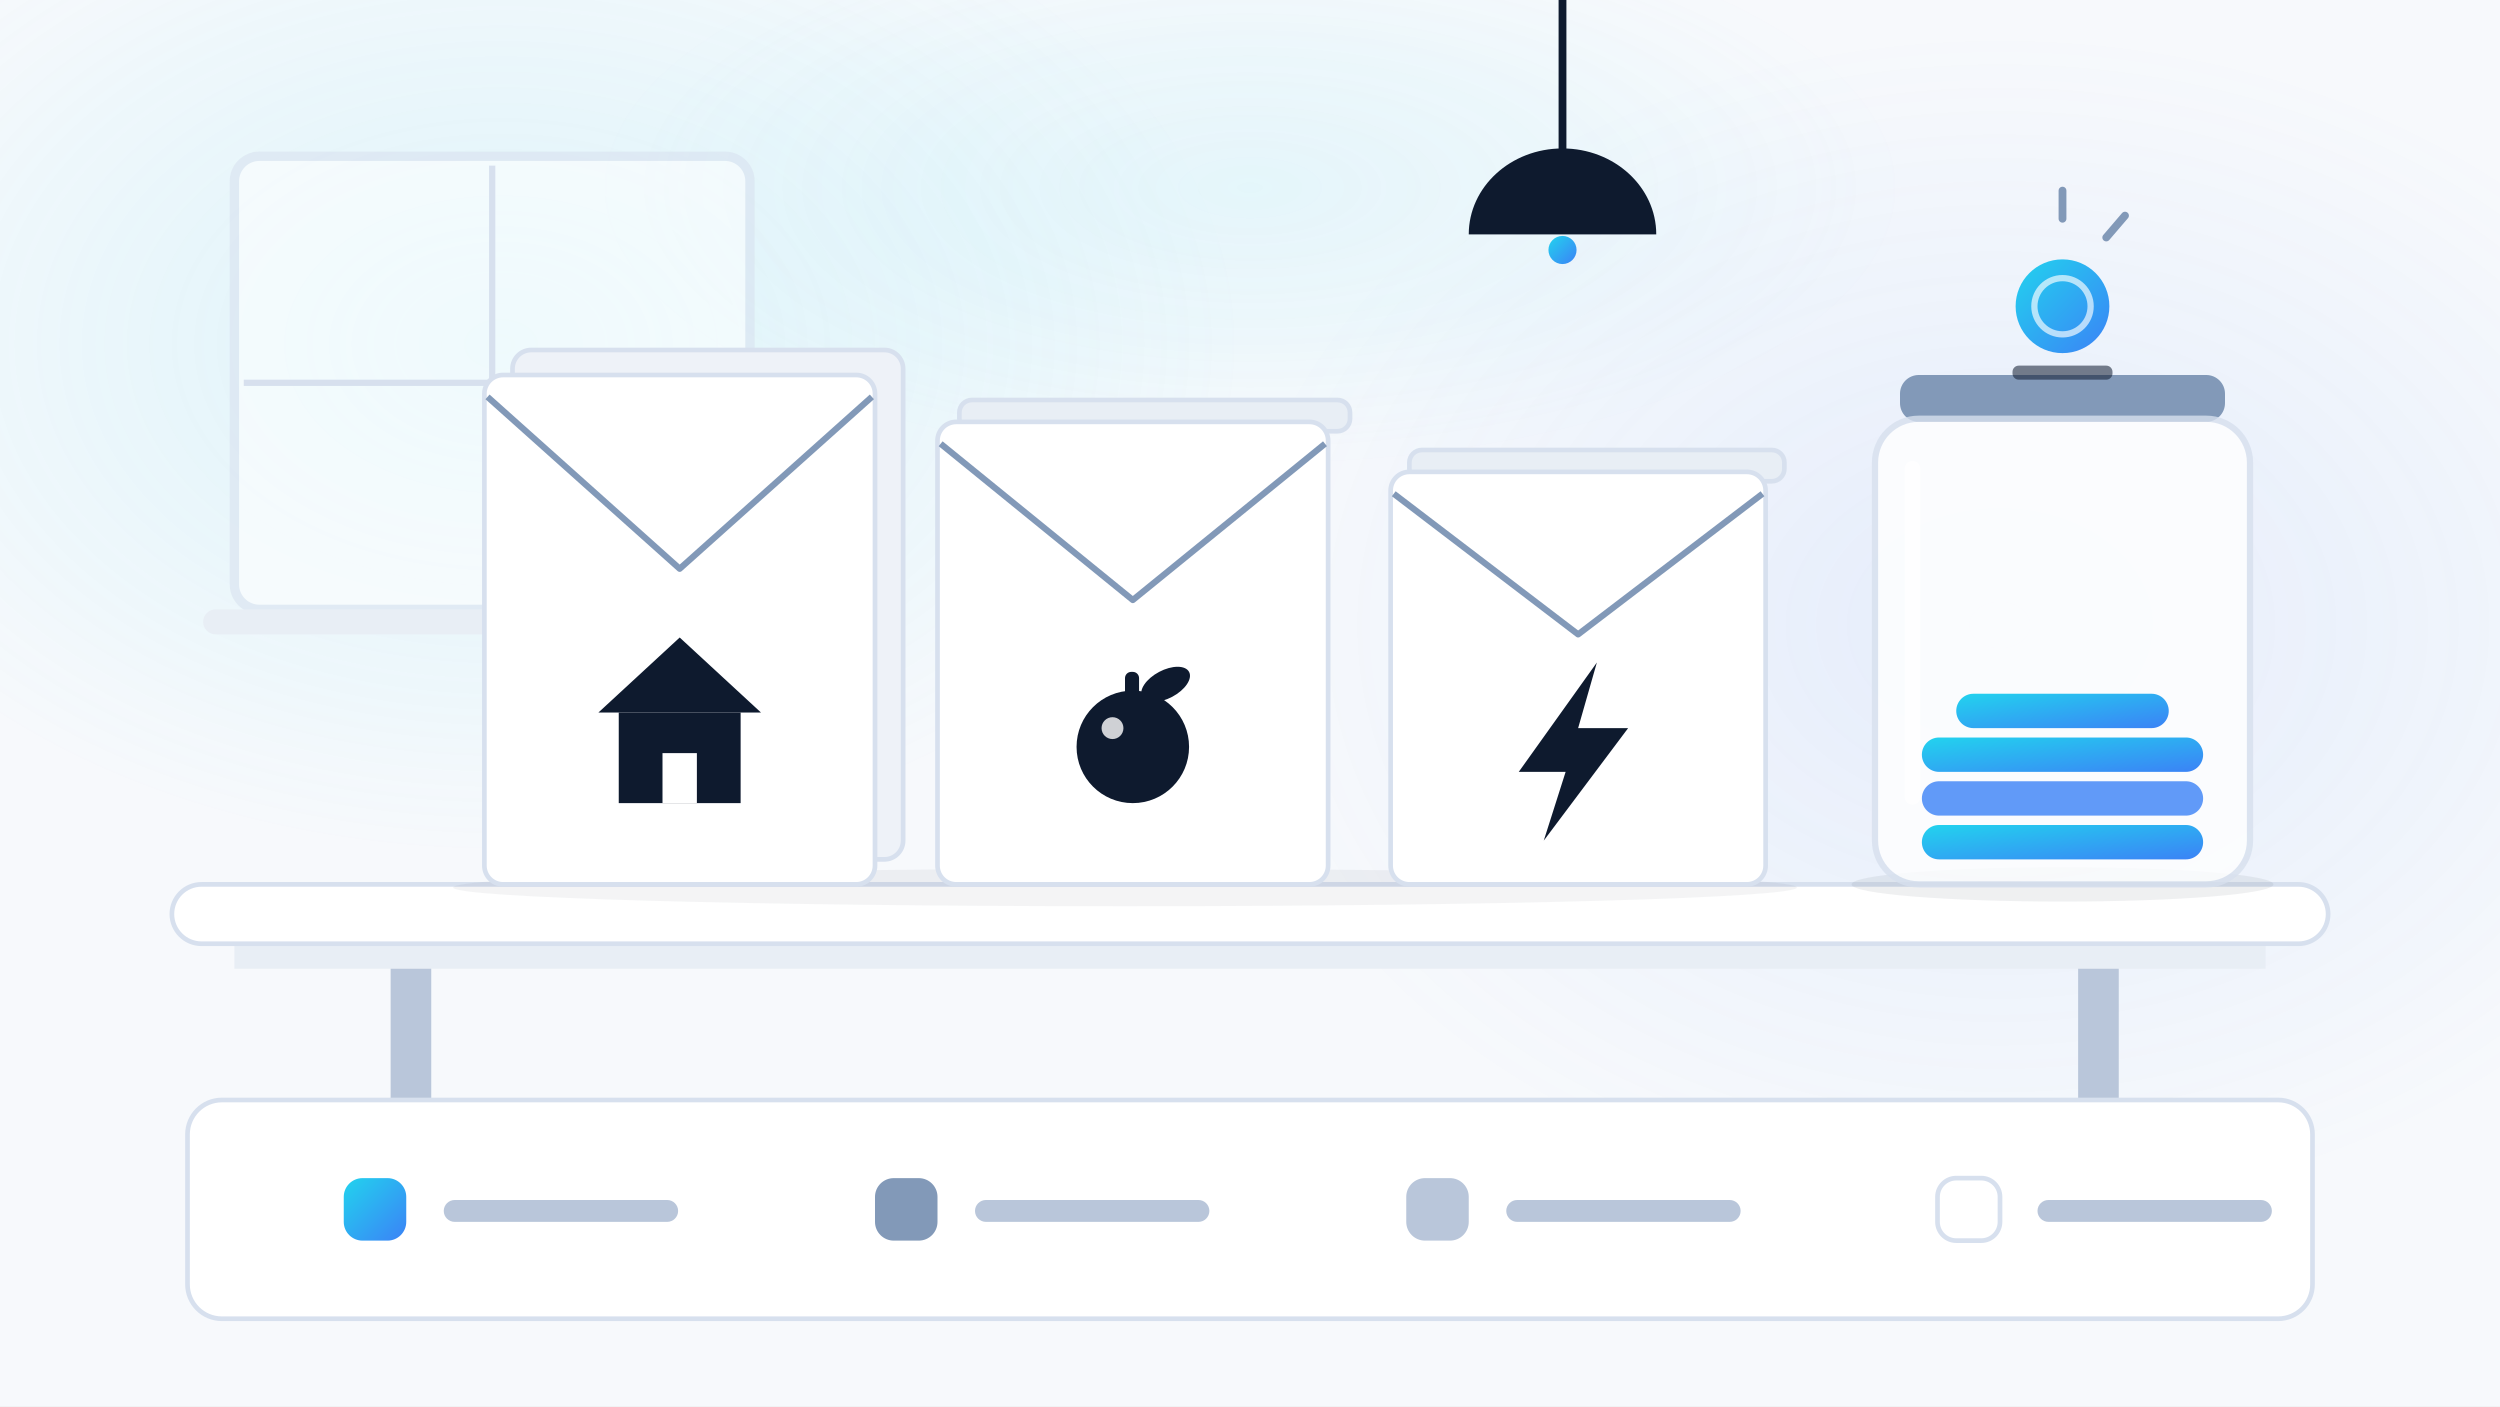
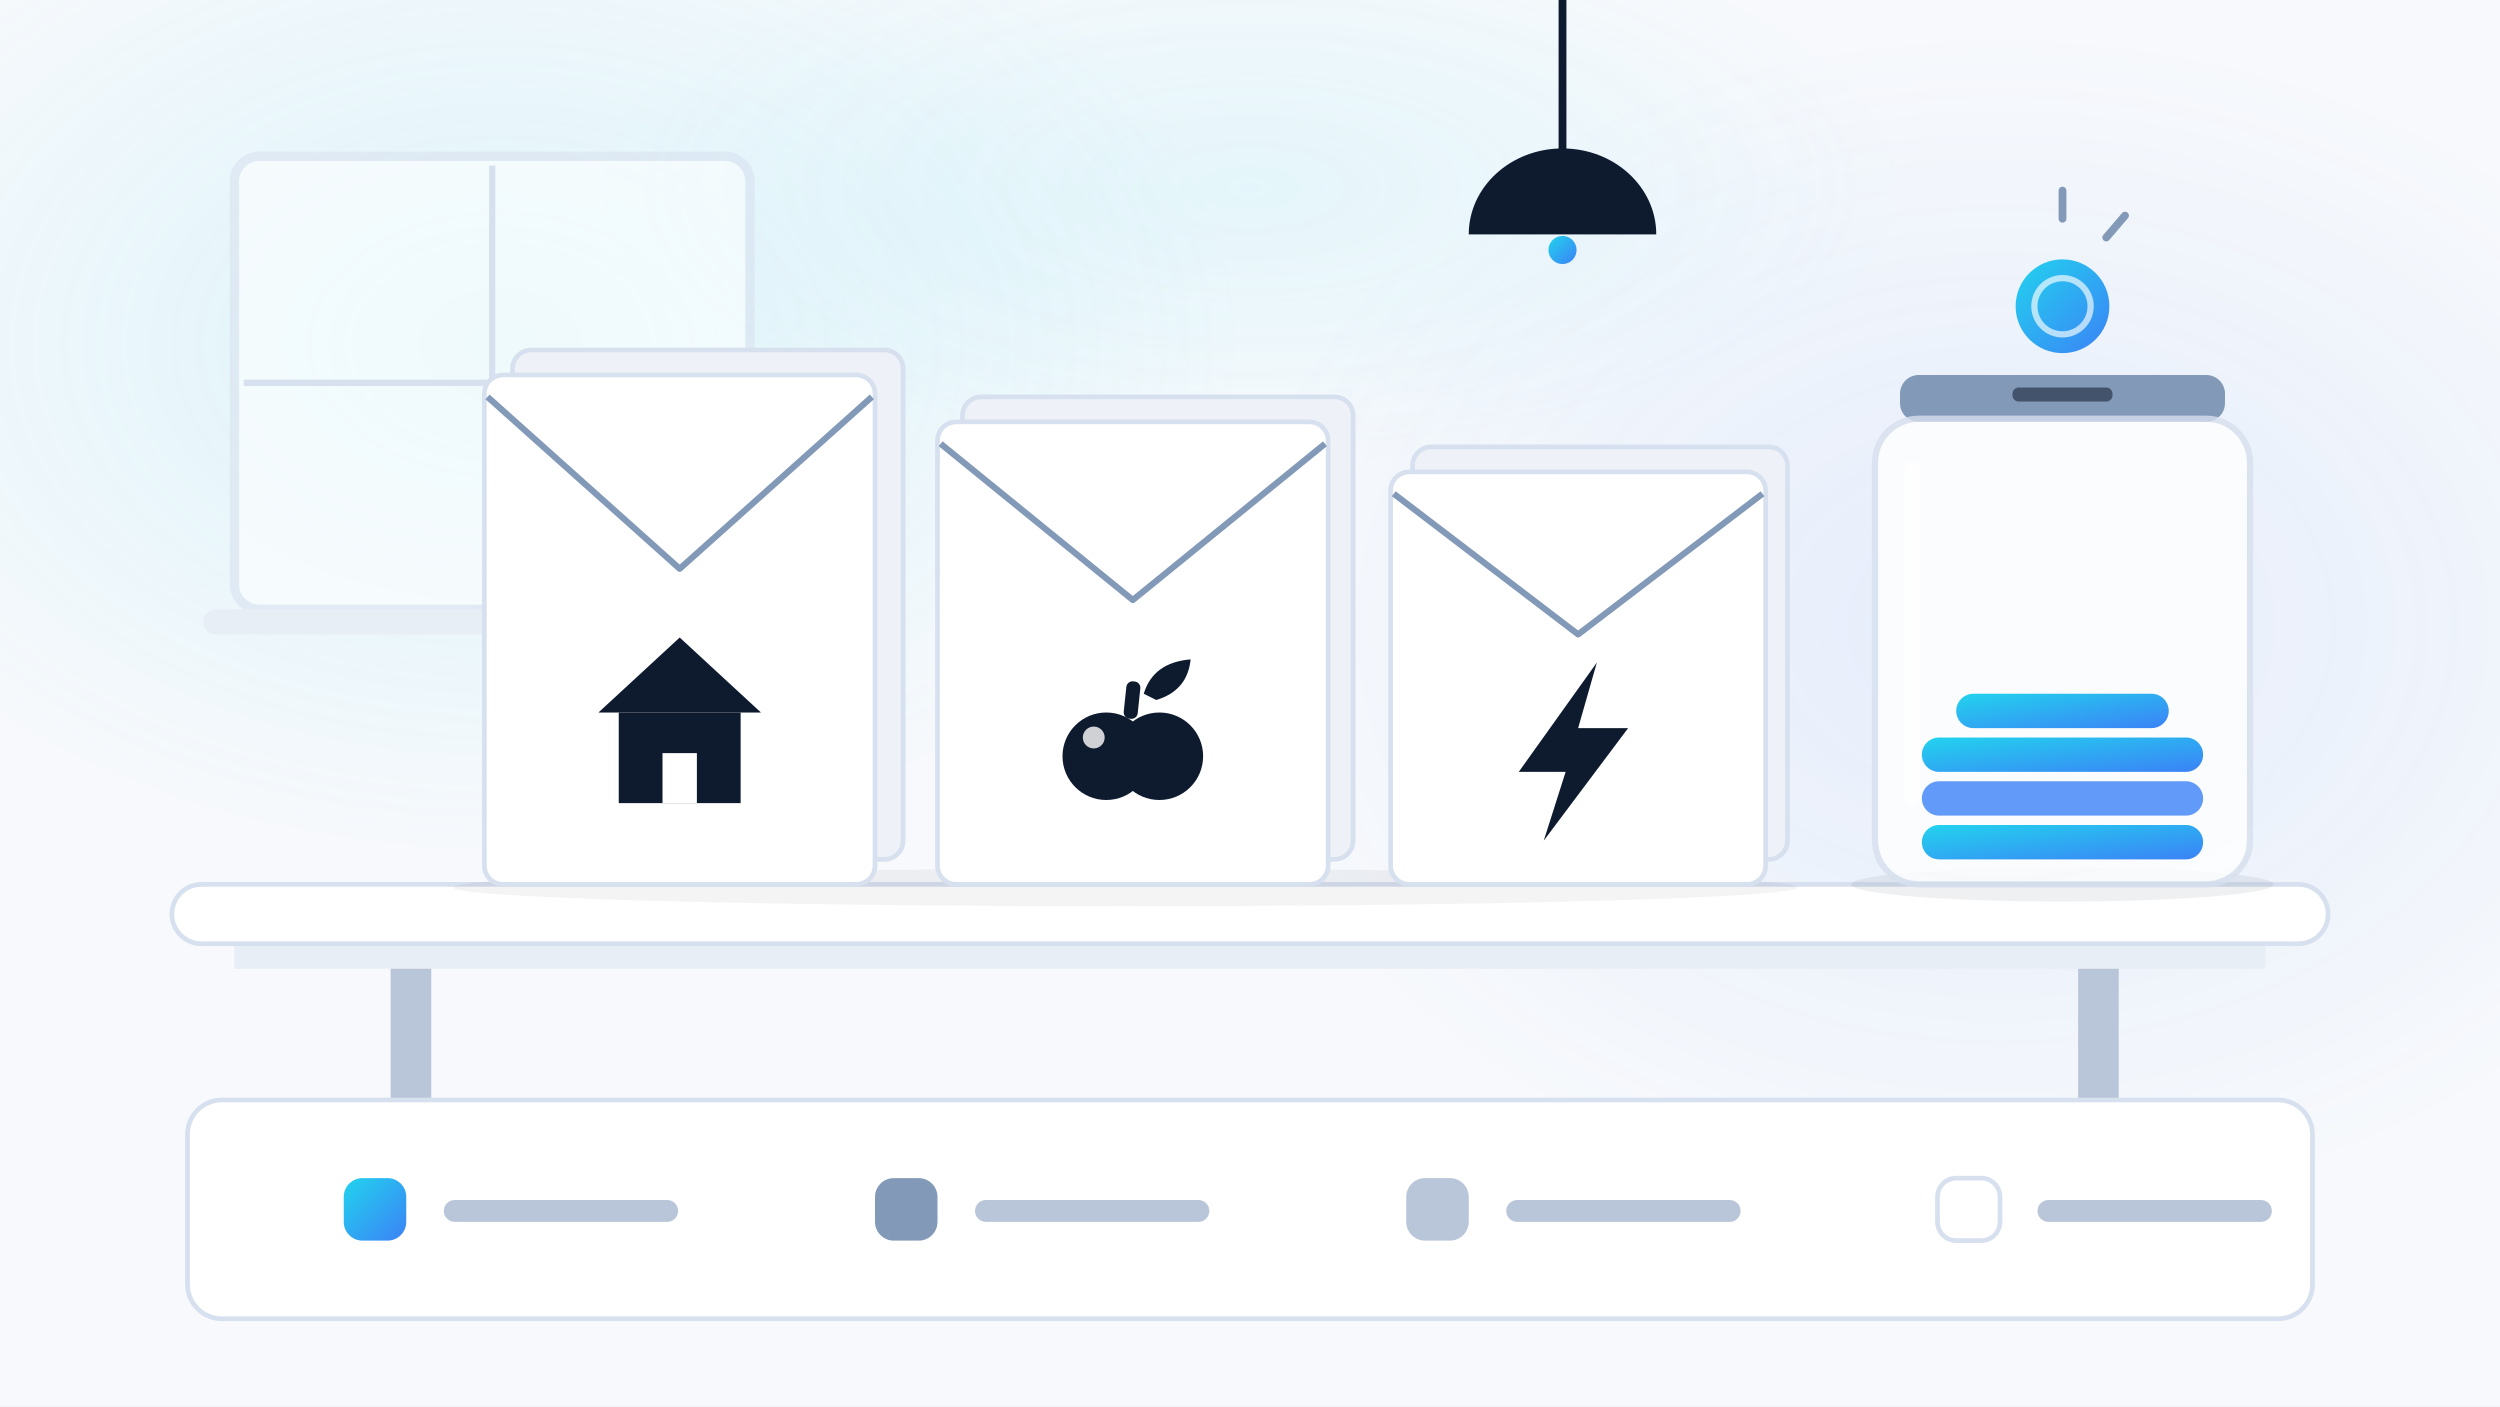
<svg xmlns="http://www.w3.org/2000/svg" viewBox="0 0 1600 900">
  <defs>
    <linearGradient id="acc" x1="0" y1="0" x2="1" y2="1">
      <stop offset="0" stop-color="#22d3ee" />
      <stop offset="1" stop-color="#3b82f6" />
    </linearGradient>
    <radialGradient id="w1">
      <stop offset="0" stop-color="#22d3ee" stop-opacity=".13" />
      <stop offset="1" stop-color="#22d3ee" stop-opacity="0" />
    </radialGradient>
    <radialGradient id="w2">
      <stop offset="0" stop-color="#3b82f6" stop-opacity=".1" />
      <stop offset="1" stop-color="#3b82f6" stop-opacity="0" />
    </radialGradient>
  </defs>
  <rect width="1600" height="900" fill="#f7f9fc" />
  <ellipse cx="320" cy="220" rx="480" ry="330" fill="url(#w1)" />
  <ellipse cx="1280" cy="400" rx="500" ry="380" fill="url(#w2)" />
  <ellipse cx="800" cy="120" rx="420" ry="180" fill="url(#w1)" opacity=".7" />
  <rect x="150" y="100" width="330" height="290" rx="16" fill="#ffffff" opacity=".55" stroke="#d7e0ee" stroke-width="6" />
  <line x1="315" y1="106" x2="315" y2="384" stroke="#d7e0ee" stroke-width="4" />
  <line x1="156" y1="245" x2="474" y2="245" stroke="#d7e0ee" stroke-width="4" />
  <rect x="130" y="390" width="370" height="16" rx="8" fill="#e8eef5" />
  <line x1="1000" y1="0" x2="1000" y2="140" stroke="#0e1a2e" stroke-width="5" />
  <path d="M940 150 a60 55 0 0 1 120 0 Z" fill="#0e1a2e" />
  <circle cx="1000" cy="160" r="9" fill="url(#acc)" />
  <rect x="250" y="604" width="26" height="120" fill="#b9c6da" />
  <rect x="1330" y="604" width="26" height="120" fill="#b9c6da" />
  <rect x="150" y="604" width="1300" height="16" fill="#e8eef5" />
  <rect x="110" y="566" width="1380" height="38" rx="19" fill="#ffffff" stroke="#d7e0ee" stroke-width="3" />
  <ellipse cx="720" cy="568" rx="430" ry="12" fill="#0e1a2e" opacity=".05" />
  <ellipse cx="1320" cy="566" rx="135" ry="11" fill="#0e1a2e" opacity=".07" />
  <rect x="328" y="224" width="250" height="326" rx="12" fill="#eef2f8" stroke="#d7e0ee" stroke-width="3" />
  <rect x="310" y="240" width="250" height="326" rx="12" fill="#ffffff" stroke="#d7e0ee" stroke-width="3" />
  <path d="M312 254 L435 364 L558 254" fill="none" stroke="#8299b8" stroke-width="4" stroke-linejoin="round" />
  <g fill="#0e1a2e">
    <polygon points="435,408 383,456 487,456" />
    <rect x="396" y="456" width="78" height="58" />
    <rect x="424" y="482" width="22" height="32" fill="#ffffff" />
  </g>
-   <rect x="614" y="256" width="250" height="20" rx="8" fill="#e8eef5" stroke="#d7e0ee" stroke-width="3" />
+   <rect x="616" y="254" width="250" height="296" rx="12" fill="#eef2f8" stroke="#d7e0ee" stroke-width="3" />
  <rect x="600" y="270" width="250" height="296" rx="12" fill="#ffffff" stroke="#d7e0ee" stroke-width="3" />
  <path d="M602 284 L725 384 L848 284" fill="none" stroke="#8299b8" stroke-width="4" stroke-linejoin="round" />
  <g fill="#0e1a2e">
-     <circle cx="725" cy="478" r="36" />
-     <rect x="720" y="430" width="9" height="20" rx="4" />
-     <ellipse cx="746" cy="438" rx="17" ry="9" transform="rotate(-28 746 438)" />
+     <circle cx="708" cy="484" r="28" />
+     <circle cx="742" cy="484" r="28" />
+     <rect x="720" y="436" width="9" height="24" rx="4" transform="rotate(6 724 448)" />
+     <path d="M732 444 q6 -20 30 -22 q-2 20 -22 26 Z" />
  </g>
-   <circle cx="712" cy="466" r="7" fill="#ffffff" opacity=".8" />
-   <rect x="902" y="288" width="240" height="20" rx="8" fill="#e8eef5" stroke="#d7e0ee" stroke-width="3" />
+   <circle cx="700" cy="472" r="7" fill="#ffffff" opacity=".8" />
+   <rect x="904" y="286" width="240" height="264" rx="12" fill="#eef2f8" stroke="#d7e0ee" stroke-width="3" />
  <rect x="890" y="302" width="240" height="264" rx="12" fill="#ffffff" stroke="#d7e0ee" stroke-width="3" />
  <path d="M892 316 L1010 406 L1128 316" fill="none" stroke="#8299b8" stroke-width="4" stroke-linejoin="round" />
  <polygon points="1022,424 972,494 1002,494 988,538 1042,466 1010,466" fill="#0e1a2e" />
  <rect x="1216" y="240" width="208" height="30" rx="12" fill="#8299b8" />
-   <rect x="1288" y="234" width="64" height="9" rx="4" fill="#0e1a2e" opacity=".55" />
+   <rect x="1288" y="248" width="64" height="9" rx="4" fill="#0e1a2e" opacity=".55" />
  <rect x="1200" y="268" width="240" height="298" rx="28" fill="#ffffff" opacity=".8" stroke="#d7e0ee" stroke-width="4" />
  <rect x="1230" y="528" width="180" height="22" rx="11" fill="url(#acc)" />
  <rect x="1230" y="500" width="180" height="22" rx="11" fill="#3b82f6" opacity=".8" />
  <rect x="1230" y="472" width="180" height="22" rx="11" fill="url(#acc)" />
  <rect x="1252" y="444" width="136" height="22" rx="11" fill="url(#acc)" />
  <path d="M1224 300 v210" stroke="#ffffff" stroke-width="10" stroke-linecap="round" opacity=".8" />
  <circle cx="1320" cy="196" r="30" fill="url(#acc)" />
  <circle cx="1320" cy="196" r="18" fill="none" stroke="#ffffff" stroke-width="4" opacity=".65" />
  <line x1="1320" y1="140" x2="1320" y2="122" stroke="#8299b8" stroke-width="5" stroke-linecap="round" />
  <line x1="1348" y1="152" x2="1360" y2="138" stroke="#8299b8" stroke-width="5" stroke-linecap="round" />
  <rect x="120" y="704" width="1360" height="140" rx="22" fill="#ffffff" stroke="#d7e0ee" stroke-width="3" />
  <g>
    <rect x="220" y="754" width="40" height="40" rx="12" fill="url(#acc)" />
    <rect x="284" y="768" width="150" height="14" rx="7" fill="#b9c6da" />
    <rect x="560" y="754" width="40" height="40" rx="12" fill="#8299b8" />
    <rect x="624" y="768" width="150" height="14" rx="7" fill="#b9c6da" />
    <rect x="900" y="754" width="40" height="40" rx="12" fill="#b9c6da" />
    <rect x="964" y="768" width="150" height="14" rx="7" fill="#b9c6da" />
    <rect x="1240" y="754" width="40" height="40" rx="12" fill="#ffffff" stroke="#d7e0ee" stroke-width="3" />
    <rect x="1304" y="768" width="150" height="14" rx="7" fill="#b9c6da" />
  </g>
</svg>
